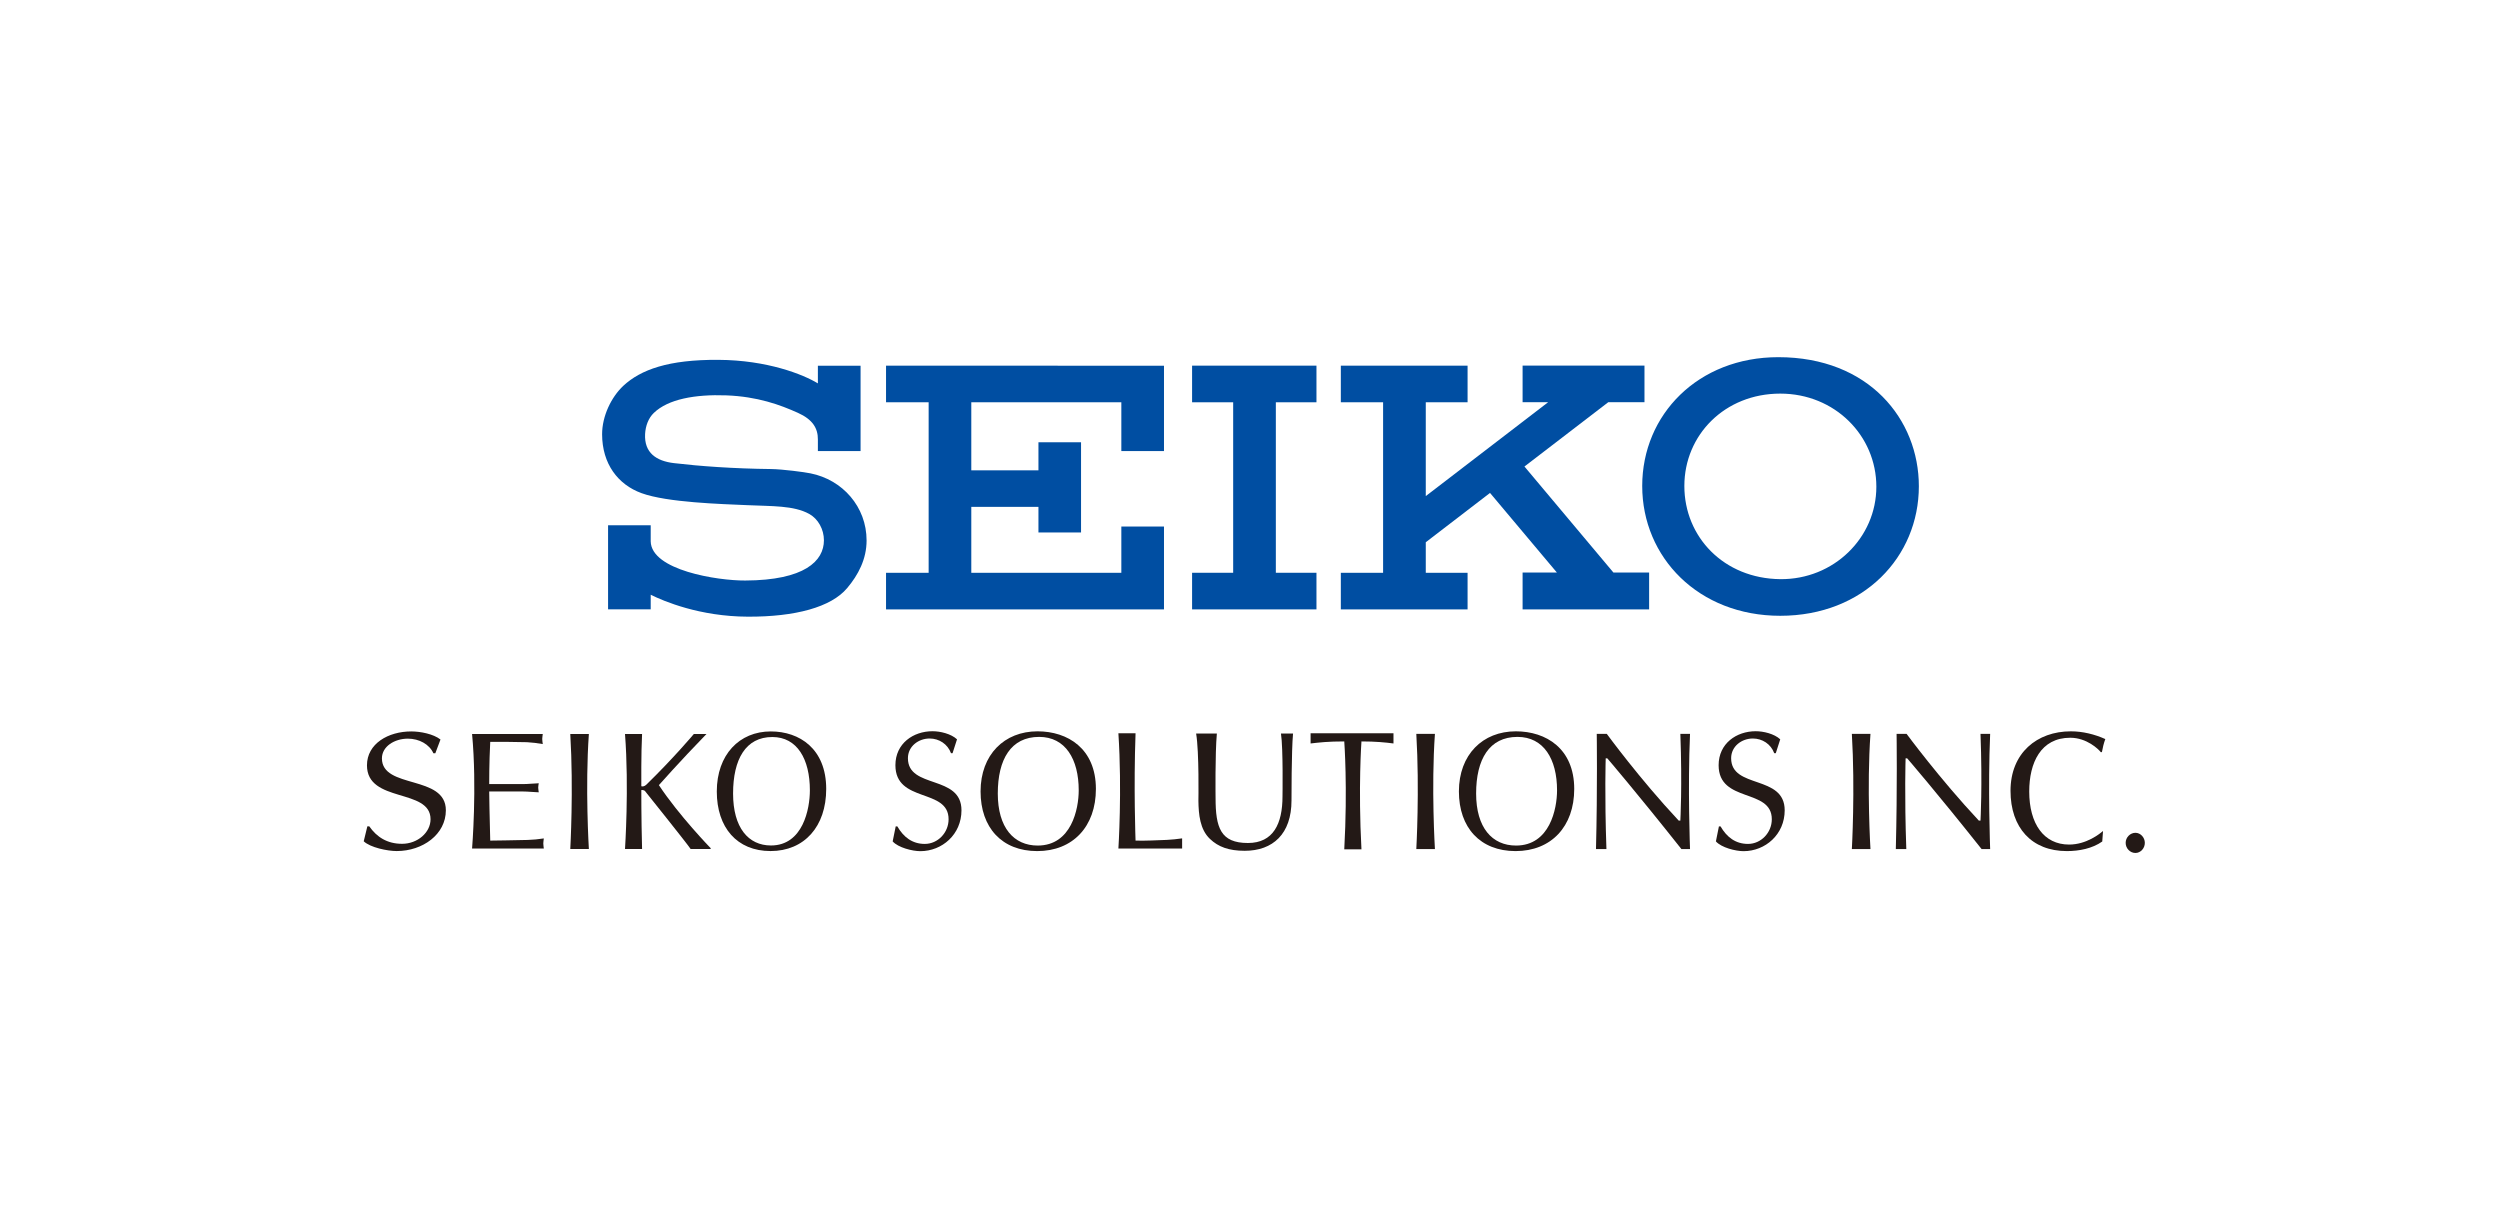
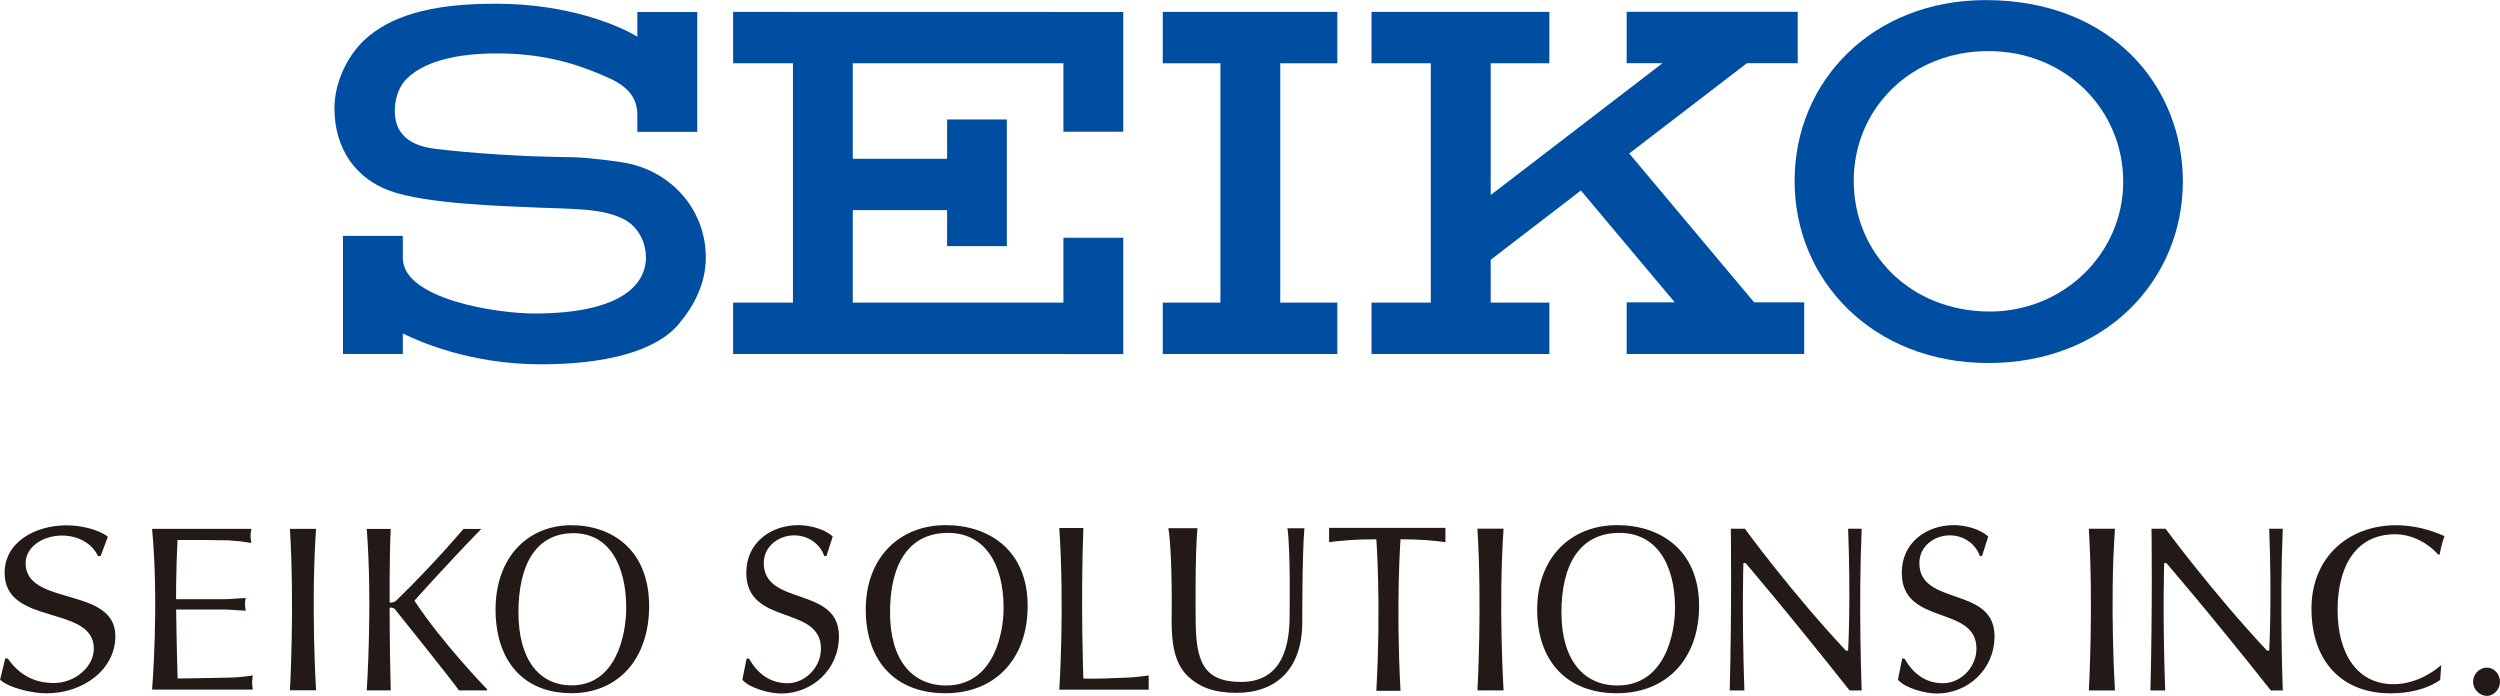
- <svg xmlns="http://www.w3.org/2000/svg" version="1.1" id="svg2" width="476.224" height="230.557" viewBox="0 0 476.224 230.557">
-   <defs id="defs6">
-     <clipPath clipPathUnits="userSpaceOnUse" id="clipPath16">
-       <path d="M 0,172.918 H 357.168 V 0 H 0 Z" id="path14" />
-     </clipPath>
+ <svg xmlns="http://www.w3.org/2000/svg" id="_レイヤー_1" data-name="レイヤー 1" viewBox="0 0 254.46 70.83">
+   <defs>
+     <style>
+       .cls-1 {
+         fill: #231916;
+       }
+ 
+       .cls-2 {
+         fill: #004ea2;
+       }
+     </style>
  </defs>
-   <g id="g8" transform="matrix(1.333333,0,0,-1.333333,0,230.5573)">
-     <g id="g10">
-       <g id="g12" clip-path="url(#clipPath16)">
-         <g id="g18" transform="translate(254.3424,84.9422)">
-           <path d="m 0,0 c 11.917,0 19.799,8.435 19.799,18.504 0,9.546 -7.128,18.443 -20.082,18.443 -11.452,0 -19.44,-8.195 -19.44,-18.402 C -19.723,8.34 -11.682,0 0,0 m -13.703,18.545 c 0,7.292 5.776,13.197 13.703,13.197 7.801,0 13.727,-6.009 13.727,-13.302 C 13.727,11.15 7.637,5.16 0,5.234 -8.053,5.32 -13.703,11.247 -13.703,18.545" style="fill:#004ea2;fill-opacity:1;fill-rule:nonzero;stroke:none" id="path20" />
-         </g>
-         <g id="g22" transform="translate(188.0797,115.4451)">
-           <path d="M 0,0 V 5.234 H -17.769 V 0 h 5.869 v -24.357 h -5.869 v -5.232 H 0 v 5.232 H -5.804 V 0 Z" style="fill:#004ea2;fill-opacity:1;fill-rule:nonzero;stroke:none" id="path24" />
-         </g>
-         <g id="g26" transform="translate(126.5856,120.6795)">
-           <path d="M 0,0 V -5.234 H 6.087 V -29.592 H 0 v -5.232 h 33.617 v -0.003 h 6.094 v 11.841 h -6.094 v -6.606 H 12.181 v 9.412 h 9.593 v -3.658 h 6.086 v 12.887 h -6.086 v -4.003 h -9.593 v 9.72 h 21.436 v -6.967 h 6.094 v 12.188 z" style="fill:#004ea2;fill-opacity:1;fill-rule:nonzero;stroke:none" id="path28" />
-         </g>
-         <g id="g30" transform="translate(117.7115,95.7264)">
-           <path d="m 0,0 c 0,-2.941 -2.743,-5.716 -11.251,-5.746 -3.962,-0.023 -13.423,1.468 -13.496,5.6 v 2.299 h -6.091 V -9.862 h 6.091 v 2.086 c 1.84,-0.918 6.998,-3.11 13.867,-3.135 6.787,-0.029 11.911,1.354 14.2,4.084 1.589,1.879 2.775,4.147 2.775,6.802 0,4.814 -3.437,8.682 -8.018,9.591 -0.82,0.172 -3.951,0.592 -5.636,0.614 -5.374,0.061 -10.178,0.409 -13.867,0.846 -2.511,0.299 -4.266,1.464 -4.123,4.168 0.066,1.16 0.476,2.265 1.251,3.007 2.041,1.968 5.882,2.669 10.342,2.506 4.466,-0.168 7.684,-1.345 10.238,-2.496 2.113,-0.95 2.87,-2.209 2.855,-3.819 V 12.751 H 5.236 V 24.94 h -6.099 v -2.522 c -2.083,1.275 -7.239,3.326 -14.203,3.363 -7.168,0.051 -11.118,-1.413 -13.588,-3.703 -1.729,-1.618 -3.041,-4.335 -3.036,-6.94 0.01,-4.21 2.259,-7.178 5.637,-8.404 3.68,-1.34 11.402,-1.549 15.088,-1.713 C -7.48,4.858 -4.309,4.995 -2.1,3.766 -0.826,3.06 0,1.569 0,0" style="fill:#004ea2;fill-opacity:1;fill-rule:nonzero;stroke:none" id="path32" />
-         </g>
-         <g id="g34" transform="translate(217.5289,85.8563)">
-           <path d="m 0,0 h 18.077 v 5.267 h -5.102 l -12.71,15.145 11.98,9.192 h 5.168 v 5.224 H 0 V 29.604 H 3.656 L -13.832,16.187 v 13.401 h 5.972 v 5.236 h -18.108 v -5.236 h 6.038 V 5.23 h -6.038 V 0 H -7.86 v 5.23 h -5.972 V 9.593 L -4.654,16.639 4.898,5.267 H 0 Z" style="fill:#004ea2;fill-opacity:1;fill-rule:nonzero;stroke:none" id="path36" />
-         </g>
-         <g id="g38" transform="translate(202.344,68.0768)">
-           <path d="m 0,0 h 2.66 c -0.54,-7.68 0,-16.465 0,-16.465 H 0 c 0,0 0.477,8.461 0,16.465" style="fill:#231916;fill-opacity:1;fill-rule:nonzero;stroke:none" id="path40" />
-         </g>
-         <g id="g42" transform="translate(241.4492,51.6116)">
-           <path d="m 0,0 h -1.229 c -6.404,8.086 -10.593,12.969 -10.593,12.969 h -0.224 c 0,0 -0.171,-5.17 0.103,-12.969 h -1.492 c 0.221,8.786 0.109,16.465 0.109,16.465 h 1.432 c 0,0 4.679,-6.418 10.28,-12.4 h 0.232 c 0,0 0.277,4.989 0,12.4 H 0 C -0.34,8.786 0,0 0,0" style="fill:#231916;fill-opacity:1;fill-rule:nonzero;stroke:none" id="path44" />
-         </g>
-         <g id="g46" transform="translate(148.1845,51.3252)">
-           <path d="m 0,0 c 5.095,0 8.384,3.512 8.384,8.878 0,5.775 -4.039,8.233 -8.339,8.233 -4.733,0 -8.138,-3.325 -8.138,-8.591 C -8.093,3.364 -5.055,0 0,0 M 5.929,8.684 C 5.929,6.03 4.894,0.79 0.068,0.79 c -3.408,0 -5.701,2.552 -5.701,7.438 0,4.885 1.88,8.087 5.909,8.087 3.742,0 5.653,-3.169 5.653,-7.631" style="fill:#231916;fill-opacity:1;fill-rule:nonzero;stroke:none" id="path48" />
-         </g>
-         <g id="g50" transform="translate(216.5235,51.3252)">
-           <path d="m 0,0 c 5.094,0 8.382,3.512 8.382,8.878 0,5.775 -4.038,8.233 -8.339,8.233 -4.731,0 -8.137,-3.325 -8.137,-8.591 C -8.094,3.364 -5.057,0 0,0 M 5.928,8.684 C 5.928,6.03 4.891,0.79 0.067,0.79 c -3.409,0 -5.701,2.552 -5.701,7.438 0,4.885 1.88,8.087 5.908,8.087 3.744,0 5.654,-3.169 5.654,-7.631" style="fill:#231916;fill-opacity:1;fill-rule:nonzero;stroke:none" id="path52" />
-         </g>
-         <g id="g54" transform="translate(300.3439,52.694)">
-           <path d="m 0,0 c -1.436,-1.013 -3.316,-1.369 -5.06,-1.369 -5.027,0 -8.047,3.343 -8.047,8.611 0,5.414 3.792,8.5 8.621,8.5 1.666,0 3.385,-0.413 4.922,-1.107 -0.228,-0.608 -0.37,-1.228 -0.485,-1.859 l -0.157,-0.019 c -0.319,0.43 -2.01,2.067 -4.367,2.067 -4.213,0 -5.861,-3.583 -5.861,-7.678 0,-4.615 2.084,-7.583 5.696,-7.583 2.475,0 4.395,1.54 4.849,1.948 z" style="fill:#231916;fill-opacity:1;fill-rule:nonzero;stroke:none" id="path56" />
-         </g>
-         <g id="g58" transform="translate(264.5696,68.0728)">
-           <path d="m 0,0 h 2.659 c -0.545,-7.676 0,-16.461 0,-16.461 H 0 C 0,-16.461 0.479,-8 0,0" style="fill:#231916;fill-opacity:1;fill-rule:nonzero;stroke:none" id="path60" />
-         </g>
-         <g id="g62" transform="translate(284.3277,51.6116)">
-           <path d="m 0,0 h -1.222 c -6.415,8.086 -10.636,12.969 -10.636,12.969 h -0.221 c 0,0 -0.176,-5.17 0.1,-12.969 h -1.498 c 0.224,8.786 0.11,16.461 0.11,16.461 h 1.429 c 0,0 4.722,-6.414 10.324,-12.396 h 0.235 c 0,0 0.281,4.989 0,12.396 H 0 C -0.334,8.786 0,0 0,0" style="fill:#231916;fill-opacity:1;fill-rule:nonzero;stroke:none" id="path64" />
-         </g>
-         <g id="g66" transform="translate(305.084,53.9382)">
-           <path d="m 0,0 c 0.727,0 1.342,-0.667 1.342,-1.437 0,-0.792 -0.615,-1.445 -1.342,-1.445 -0.76,0 -1.397,0.653 -1.397,1.445 C -1.397,-0.641 -0.739,0 0,0" style="fill:#231916;fill-opacity:1;fill-rule:nonzero;stroke:none" id="path68" />
-         </g>
-         <g id="g70" transform="translate(69.8913,60.8982)">
-           <path d="M 0,0 H 4.841 C 5.596,0 6.322,0.096 7.078,0.117 7.05,-0.076 7.001,-0.293 7.001,-0.505 c 0,-0.19 0.049,-0.408 0.077,-0.671 -0.756,0.018 -1.482,0.118 -2.237,0.118 H 0 c 0,0 0.052,-4.039 0.147,-7.016 0,0 3.846,0.046 5.344,0.093 0.779,0.024 1.533,0.098 2.31,0.217 -0.022,-0.264 -0.073,-0.476 -0.073,-0.719 0,-0.24 0.051,-0.482 0.073,-0.723 H -2.447 c 0,0 0.719,8.701 0,16.364 h 10.1 C 7.628,6.898 7.576,6.678 7.576,6.44 7.576,6.194 7.628,5.956 7.653,5.718 6.898,5.858 6.15,5.936 5.394,5.985 L 2.646,6.029 H 0.147 C -0.012,2.992 0,0 0,0" style="fill:#231916;fill-opacity:1;fill-rule:nonzero;stroke:none" id="path72" />
-         </g>
-         <g id="g74" transform="translate(81.4742,68.0558)">
-           <path d="m 0,0 h 2.656 c -0.541,-7.662 0,-16.432 0,-16.432 H 0 c 0,0 0.48,8.45 0,16.432" style="fill:#231916;fill-opacity:1;fill-rule:nonzero;stroke:none" id="path76" />
-         </g>
-         <g id="g78" transform="translate(98.6703,51.6236)">
-           <path d="m 0,0 c -0.502,0.769 -6.55,8.313 -6.55,8.313 -0.114,0.093 -0.497,0.171 -0.497,0.071 0,0 -0.013,-3.748 0.108,-8.384 h -2.439 c 0,0 0.589,8.77 0,16.432 h 2.439 c -0.143,-2.683 -0.108,-7.428 -0.108,-7.428 0.024,-0.14 0.463,-0.063 0.68,0.151 3.897,3.79 6.826,7.277 6.826,7.277 H 2.264 C -1.55,12.507 -4.536,9.127 -4.536,9.127 -1.682,4.797 2.858,0.121 2.858,0.121 V 0 Z" style="fill:#231916;fill-opacity:1;fill-rule:nonzero;stroke:none" id="path80" />
-         </g>
-         <g id="g82" transform="translate(110.086,51.3302)">
-           <path d="m 0,0 c 4.829,0 7.952,3.512 7.952,8.875 0,5.758 -3.84,8.216 -7.914,8.216 -4.488,0 -7.717,-3.32 -7.717,-8.582 C -7.679,3.361 -4.8,0 0,0 m 5.619,8.677 c 0,-2.649 -0.987,-7.88 -5.561,-7.88 -3.23,0 -5.411,2.545 -5.411,7.422 0,4.88 1.794,8.073 5.608,8.073 3.551,0 5.364,-3.16 5.364,-7.615" style="fill:#231916;fill-opacity:1;fill-rule:nonzero;stroke:none" id="path84" />
-         </g>
-         <g id="g86" transform="translate(52.4839,54.8661)">
-           <path d="m 0,0 h 0.271 c 1.072,-1.537 2.559,-2.5 4.688,-2.5 2.221,0 4.068,1.617 4.068,3.508 0,4.473 -9.083,2.271 -9.083,7.704 0,3.1 3.051,4.843 6.329,4.843 1.319,0 3.163,-0.365 4.175,-1.155 L 9.708,10.431 H 9.436 c -0.576,1.291 -2.038,2.092 -3.655,2.092 -1.892,0 -3.701,-1.11 -3.701,-2.815 0,-4.425 9.135,-2.306 9.135,-7.423 0,-3.434 -3.299,-5.821 -7.025,-5.821 -1.331,0 -3.779,0.509 -4.71,1.395 z" style="fill:#231916;fill-opacity:1;fill-rule:nonzero;stroke:none" id="path88" />
-         </g>
-         <g id="g90" transform="translate(127.9675,54.8571)">
-           <path d="m 0,0 h 0.23 c 0.893,-1.544 2.143,-2.507 3.926,-2.507 1.86,0 3.399,1.605 3.399,3.525 0,4.475 -7.598,2.274 -7.598,7.72 0,3.109 2.554,4.855 5.302,4.855 1.098,0 2.64,-0.36 3.5,-1.157 L 8.123,10.458 H 7.899 c -0.482,1.304 -1.703,2.095 -3.055,2.095 -1.578,0 -3.099,-1.105 -3.099,-2.816 0,-4.435 7.651,-2.307 7.651,-7.444 0,-3.446 -2.765,-5.836 -5.883,-5.836 -1.122,0 -3.168,0.509 -3.947,1.397 z" style="fill:#231916;fill-opacity:1;fill-rule:nonzero;stroke:none" id="path92" />
-         </g>
-         <g id="g94" transform="translate(245.5772,54.8571)">
-           <path d="m 0,0 h 0.229 c 0.897,-1.544 2.144,-2.507 3.928,-2.507 1.859,0 3.399,1.605 3.399,3.525 0,4.475 -7.598,2.274 -7.598,7.72 0,3.109 2.554,4.855 5.304,4.855 1.095,0 2.639,-0.36 3.498,-1.157 L 8.125,10.458 H 7.901 c -0.481,1.304 -1.702,2.095 -3.055,2.095 -1.578,0 -3.1,-1.105 -3.1,-2.816 0,-4.435 7.651,-2.307 7.651,-7.444 0,-3.446 -2.766,-5.836 -5.883,-5.836 -1.122,0 -3.167,0.509 -3.945,1.397 z" style="fill:#231916;fill-opacity:1;fill-rule:nonzero;stroke:none" id="path96" />
-         </g>
-         <g id="g98" transform="translate(168.8869,51.6904)">
-           <path d="m 0,0 h -9.105 c 0,0 0.536,8.244 0,16.465 h 2.451 c -0.285,-7.709 0,-15.332 0,-15.332 1.405,-0.044 3.105,0.054 4.482,0.102 0.733,0.03 1.443,0.121 2.172,0.217 z" style="fill:#231916;fill-opacity:1;fill-rule:nonzero;stroke:none" id="path100" />
-         </g>
-         <g id="g102" transform="translate(187.2407,68.1555)">
-           <path d="m 0,0 h 11.842 v -1.454 c -1.14,0.148 -2.53,0.291 -4.575,0.291 0,0 -0.475,-6.546 0,-15.42 H 4.811 c 0.492,8.874 0,15.42 0,15.42 C 2.49,-1.163 1.304,-1.306 0,-1.454 Z" style="fill:#231916;fill-opacity:1;fill-rule:nonzero;stroke:none" id="path104" />
-         </g>
-         <g id="g106" transform="translate(173.665,58.9198)">
-           <path d="m 0,0 c 0,-4.246 0.715,-6.439 4.62,-6.439 3.642,0 4.943,2.767 4.943,6.663 0,0 0.108,6.86 -0.22,8.978 h 1.726 c -0.23,-2.363 -0.221,-9.572 -0.221,-9.572 0,-4.765 -2.657,-7.183 -6.687,-7.183 -2.264,0 -3.774,0.559 -4.962,1.696 -1.441,1.366 -1.623,3.517 -1.651,5.441 0,0 0.122,6.962 -0.326,9.618 H 0.185 C -0.079,6.31 0,0 0,0" style="fill:#231916;fill-opacity:1;fill-rule:nonzero;stroke:none" id="path108" />
-         </g>
-       </g>
-     </g>
-   </g>
+   <path class="cls-2" d="M188.68,18.4c0-7.29,5.78-13.2,13.7-13.2s13.73,6.01,13.73,13.3-6.09,13.28-13.73,13.21c-8.05-.09-13.7-6.01-13.7-13.31M202.38,36.95c11.92,0,19.8-8.43,19.8-18.5,0-9.55-7.13-18.44-20.08-18.44-11.45,0-19.44,8.2-19.44,18.4s8.04,18.54,19.72,18.54" />
+   <polygon class="cls-2" points="136.12 6.44 136.12 1.21 118.35 1.21 118.35 6.44 124.22 6.44 124.22 30.8 118.35 30.8 118.35 36.03 136.12 36.03 136.12 30.8 130.31 30.8 130.31 6.44 136.12 6.44" />
+   <polygon class="cls-2" points="74.62 1.21 74.62 6.44 80.71 6.44 80.71 30.8 74.62 30.8 74.62 36.03 108.24 36.03 108.24 36.04 114.33 36.04 114.33 24.2 108.24 24.2 108.24 30.8 86.8 30.8 86.8 21.39 96.4 21.39 96.4 25.05 102.48 25.05 102.48 12.16 96.4 12.16 96.4 16.16 86.8 16.16 86.8 6.44 108.24 6.44 108.24 13.41 114.33 13.41 114.33 1.22 74.62 1.21" />
+   <path class="cls-2" d="M65.75,26.16c0,2.94-2.74,5.72-11.25,5.75-3.96.02-13.42-1.47-13.5-5.6v-2.3h-6.09v12.02h6.09v-2.09c1.84.92,7,3.11,13.87,3.14,6.79.03,11.91-1.35,14.2-4.08,1.59-1.88,2.77-4.15,2.77-6.8,0-4.81-3.44-8.68-8.02-9.59-.82-.17-3.95-.59-5.64-.61-5.37-.06-10.18-.41-13.87-.85-2.51-.3-4.27-1.46-4.12-4.17.07-1.16.48-2.27,1.25-3.01,2.04-1.97,5.88-2.67,10.34-2.51,4.47.17,7.68,1.34,10.24,2.5,2.11.95,2.87,2.21,2.85,3.82v1.64h6.1V1.22h-6.1v2.52c-2.08-1.28-7.24-3.33-14.2-3.36-7.17-.05-11.12,1.41-13.59,3.7-1.73,1.62-3.04,4.33-3.04,6.94,0,4.21,2.26,7.18,5.64,8.4,3.68,1.34,11.4,1.55,15.09,1.71,3.49.16,6.66.03,8.87,1.26,1.27.71,2.1,2.2,2.1,3.77" />
+   <polygon class="cls-2" points="165.57 36.03 183.64 36.03 183.64 30.77 178.54 30.77 165.83 15.62 177.81 6.43 182.98 6.43 182.98 1.2 165.57 1.2 165.57 6.43 169.22 6.43 151.73 19.85 151.73 6.44 157.7 6.44 157.7 1.21 139.6 1.21 139.6 6.44 145.63 6.44 145.63 30.8 139.6 30.8 139.6 36.03 157.7 36.03 157.7 30.8 151.73 30.8 151.73 26.44 160.91 19.39 170.46 30.77 165.57 30.77 165.57 36.03" />
+   <path class="cls-1" d="M150.38,53.81h2.66c-.54,7.68,0,16.46,0,16.46h-2.66s.48-8.46,0-16.46" />
+   <path class="cls-1" d="M189.49,70.28h-1.23c-6.4-8.09-10.59-12.97-10.59-12.97h-.22s-.17,5.17.1,12.97h-1.49c.22-8.79.11-16.46.11-16.46h1.43s4.68,6.42,10.28,12.4h.23s.28-4.99,0-12.4h1.38c-.34,7.68,0,16.46,0,16.46" />
+   <path class="cls-1" d="M102.15,61.88c0,2.65-1.03,7.89-5.86,7.89-3.41,0-5.7-2.55-5.7-7.44s1.88-8.09,5.91-8.09c3.74,0,5.65,3.17,5.65,7.63M96.22,70.56c5.09,0,8.38-3.51,8.38-8.88,0-5.77-4.04-8.23-8.34-8.23-4.73,0-8.14,3.32-8.14,8.59s3.04,8.52,8.09,8.52" />
+   <path class="cls-1" d="M170.49,61.88c0,2.65-1.04,7.89-5.86,7.89-3.41,0-5.7-2.55-5.7-7.44s1.88-8.09,5.91-8.09c3.74,0,5.65,3.17,5.65,7.63M164.56,70.56c5.09,0,8.38-3.51,8.38-8.88,0-5.77-4.04-8.23-8.34-8.23-4.73,0-8.14,3.32-8.14,8.59s3.04,8.52,8.09,8.52" />
+   <path class="cls-1" d="M248.38,69.2c-1.44,1.01-3.32,1.37-5.06,1.37-5.03,0-8.05-3.34-8.05-8.61s3.79-8.5,8.62-8.5c1.67,0,3.38.41,4.92,1.11-.23.61-.37,1.23-.49,1.86l-.16.02c-.32-.43-2.01-2.07-4.37-2.07-4.21,0-5.86,3.58-5.86,7.68,0,4.62,2.08,7.58,5.7,7.58,2.48,0,4.4-1.54,4.85-1.95l-.11,1.51Z" />
+   <path class="cls-1" d="M212.61,53.82h2.66c-.55,7.68,0,16.46,0,16.46h-2.66s.48-8.46,0-16.46" />
+   <path class="cls-1" d="M232.36,70.28h-1.22c-6.41-8.09-10.64-12.97-10.64-12.97h-.22s-.18,5.17.1,12.97h-1.5c.22-8.79.11-16.46.11-16.46h1.43s4.72,6.41,10.32,12.4h.23s.28-4.99,0-12.4h1.38c-.33,7.67,0,16.46,0,16.46" />
+   <path class="cls-1" d="M253.12,67.95c.73,0,1.34.67,1.34,1.44s-.62,1.44-1.34,1.44-1.4-.65-1.4-1.44.66-1.44,1.4-1.44" />
+   <path class="cls-1" d="M17.93,60.99h4.84c.75,0,1.48-.1,2.24-.12-.03.19-.08.41-.08.62,0,.19.05.41.08.67-.76-.02-1.48-.12-2.24-.12h-4.84s.05,4.04.15,7.02c0,0,3.85-.05,5.34-.09.78-.02,1.53-.1,2.31-.22-.02.26-.07.48-.07.72s.05.48.07.72h-10.25s.72-8.7,0-16.36h10.1c-.03.26-.08.48-.08.72s.05.48.08.72c-.75-.14-1.5-.22-2.26-.27l-2.75-.04h-2.5c-.16,3.04-.15,6.03-.15,6.03" />
+   <path class="cls-1" d="M29.51,53.83h2.66c-.54,7.66,0,16.43,0,16.43h-2.66s.48-8.45,0-16.43" />
+   <path class="cls-1" d="M46.71,70.27c-.5-.77-6.55-8.31-6.55-8.31-.11-.09-.5-.17-.5-.07,0,0-.01,3.75.11,8.38h-2.44s.59-8.77,0-16.43h2.44c-.14,2.68-.11,7.43-.11,7.43.02.14.46.06.68-.15,3.9-3.79,6.83-7.28,6.83-7.28h1.81c-3.81,3.93-6.8,7.3-6.8,7.3,2.85,4.33,7.39,9.01,7.39,9.01v.12h-2.86Z" />
+   <path class="cls-1" d="M63.74,61.88c0,2.65-.99,7.88-5.56,7.88-3.23,0-5.41-2.54-5.41-7.42s1.79-8.07,5.61-8.07c3.55,0,5.36,3.16,5.36,7.62M58.12,70.56c4.83,0,7.95-3.51,7.95-8.88,0-5.76-3.84-8.22-7.91-8.22-4.49,0-7.72,3.32-7.72,8.58s2.88,8.51,7.68,8.51" />
+   <path class="cls-1" d="M.52,67.02h.27c1.07,1.54,2.56,2.5,4.69,2.5s4.07-1.62,4.07-3.51c0-4.47-9.08-2.27-9.08-7.7,0-3.1,3.05-4.84,6.33-4.84,1.32,0,3.16.37,4.18,1.16l-.74,1.97h-.27c-.58-1.29-2.04-2.09-3.66-2.09-1.89,0-3.7,1.11-3.7,2.82,0,4.42,9.13,2.31,9.13,7.42,0,3.43-3.3,5.82-7.02,5.82-1.33,0-3.78-.51-4.71-1.39l.52-2.14Z" />
+   <path class="cls-1" d="M76,67.03h.23c.89,1.54,2.14,2.51,3.93,2.51s3.4-1.61,3.4-3.52c0-4.48-7.6-2.27-7.6-7.72,0-3.11,2.55-4.85,5.3-4.85,1.1,0,2.64.36,3.5,1.16l-.64,1.98h-.22c-.48-1.3-1.7-2.1-3.06-2.1-1.58,0-3.1,1.11-3.1,2.82,0,4.43,7.65,2.31,7.65,7.44,0,3.45-2.77,5.84-5.88,5.84-1.12,0-3.17-.51-3.95-1.4l.43-2.15Z" />
+   <path class="cls-1" d="M193.61,67.03h.23c.9,1.54,2.14,2.51,3.93,2.51s3.4-1.61,3.4-3.52c0-4.48-7.6-2.27-7.6-7.72,0-3.11,2.55-4.85,5.3-4.85,1.1,0,2.64.36,3.5,1.16l-.63,1.98h-.22c-.48-1.3-1.7-2.1-3.06-2.1-1.58,0-3.1,1.11-3.1,2.82,0,4.43,7.65,2.31,7.65,7.44,0,3.45-2.77,5.84-5.88,5.84-1.12,0-3.17-.51-3.95-1.4l.43-2.15Z" />
+   <path class="cls-1" d="M116.92,70.2h-9.1s.54-8.24,0-16.46h2.45c-.29,7.71,0,15.33,0,15.33,1.4.04,3.1-.05,4.48-.1.73-.03,1.44-.12,2.17-.22v1.45Z" />
+   <path class="cls-1" d="M135.28,53.73h11.84v1.45c-1.14-.15-2.53-.29-4.57-.29,0,0-.48,6.55,0,15.42h-2.46c.49-8.87,0-15.42,0-15.42-2.32,0-3.51.14-4.81.29v-1.45Z" />
+   <path class="cls-1" d="M121.7,62.97c0,4.25.72,6.44,4.62,6.44,3.64,0,4.94-2.77,4.94-6.66,0,0,.11-6.86-.22-8.98h1.73c-.23,2.36-.22,9.57-.22,9.57,0,4.76-2.66,7.18-6.69,7.18-2.26,0-3.77-.56-4.96-1.7-1.44-1.37-1.62-3.52-1.65-5.44,0,0,.12-6.96-.33-9.62h2.96c-.26,2.89-.18,9.2-.18,9.2" />
</svg>
